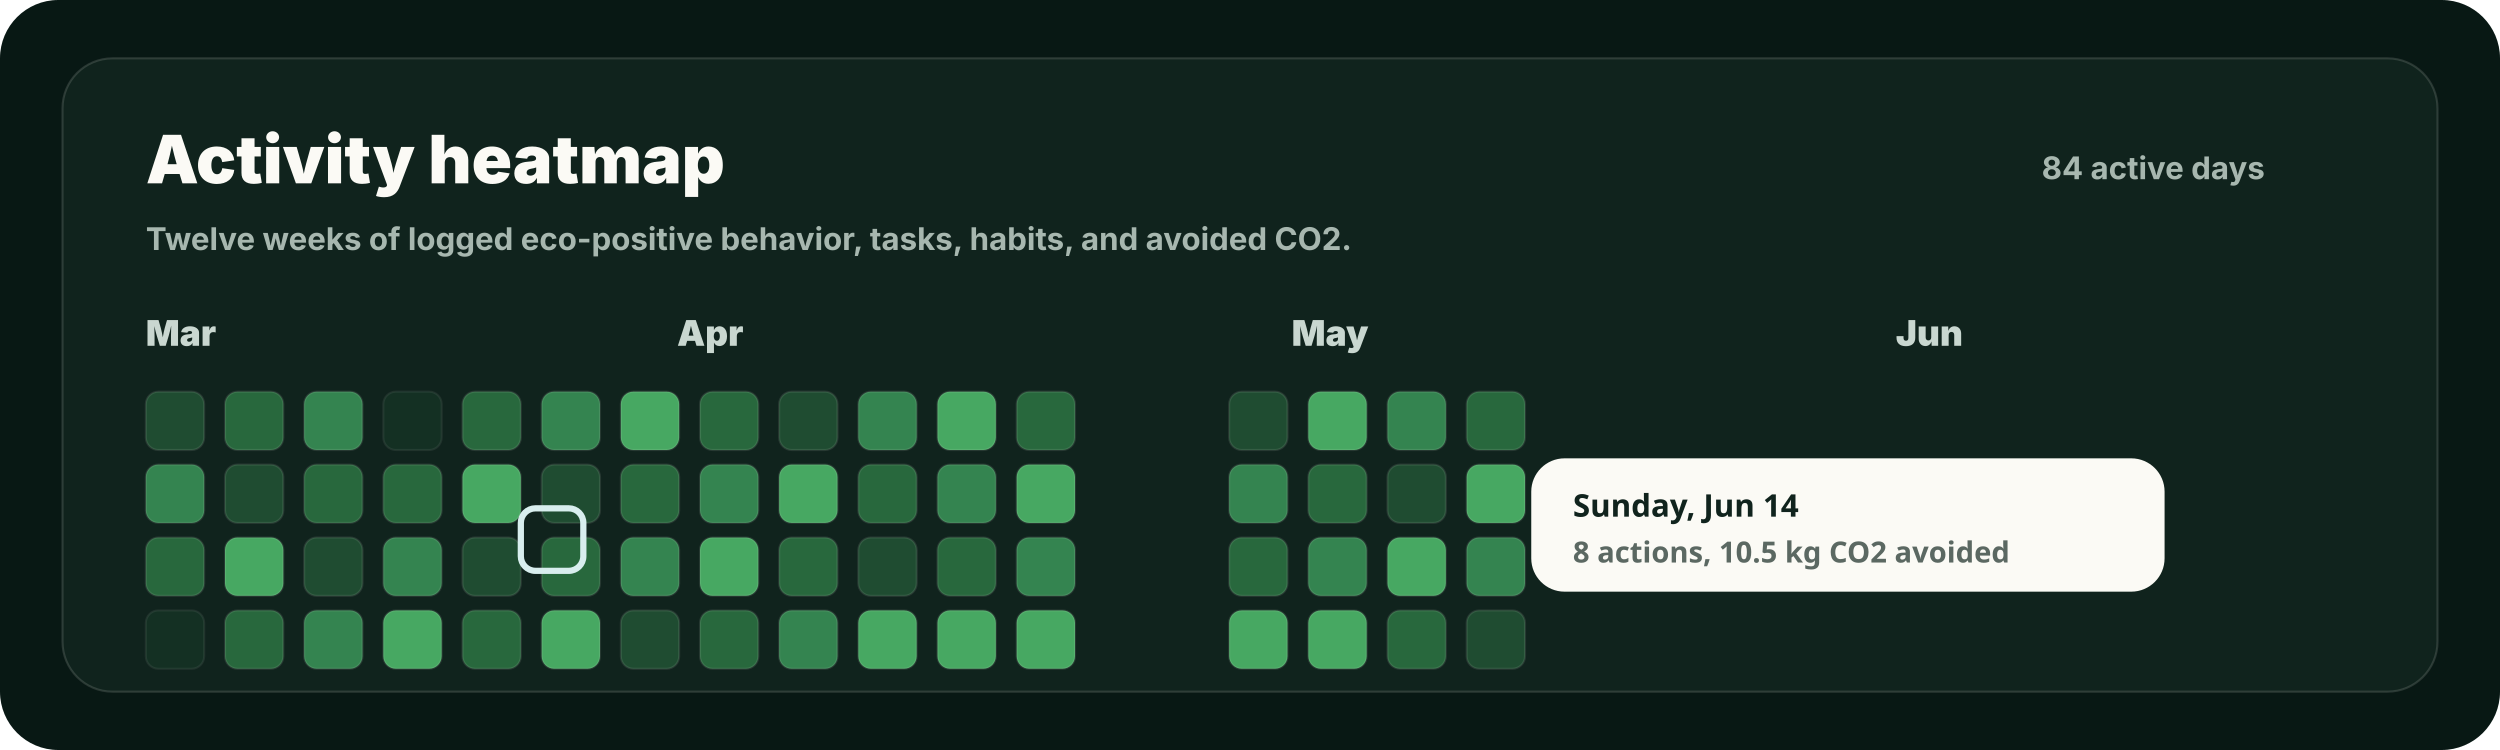
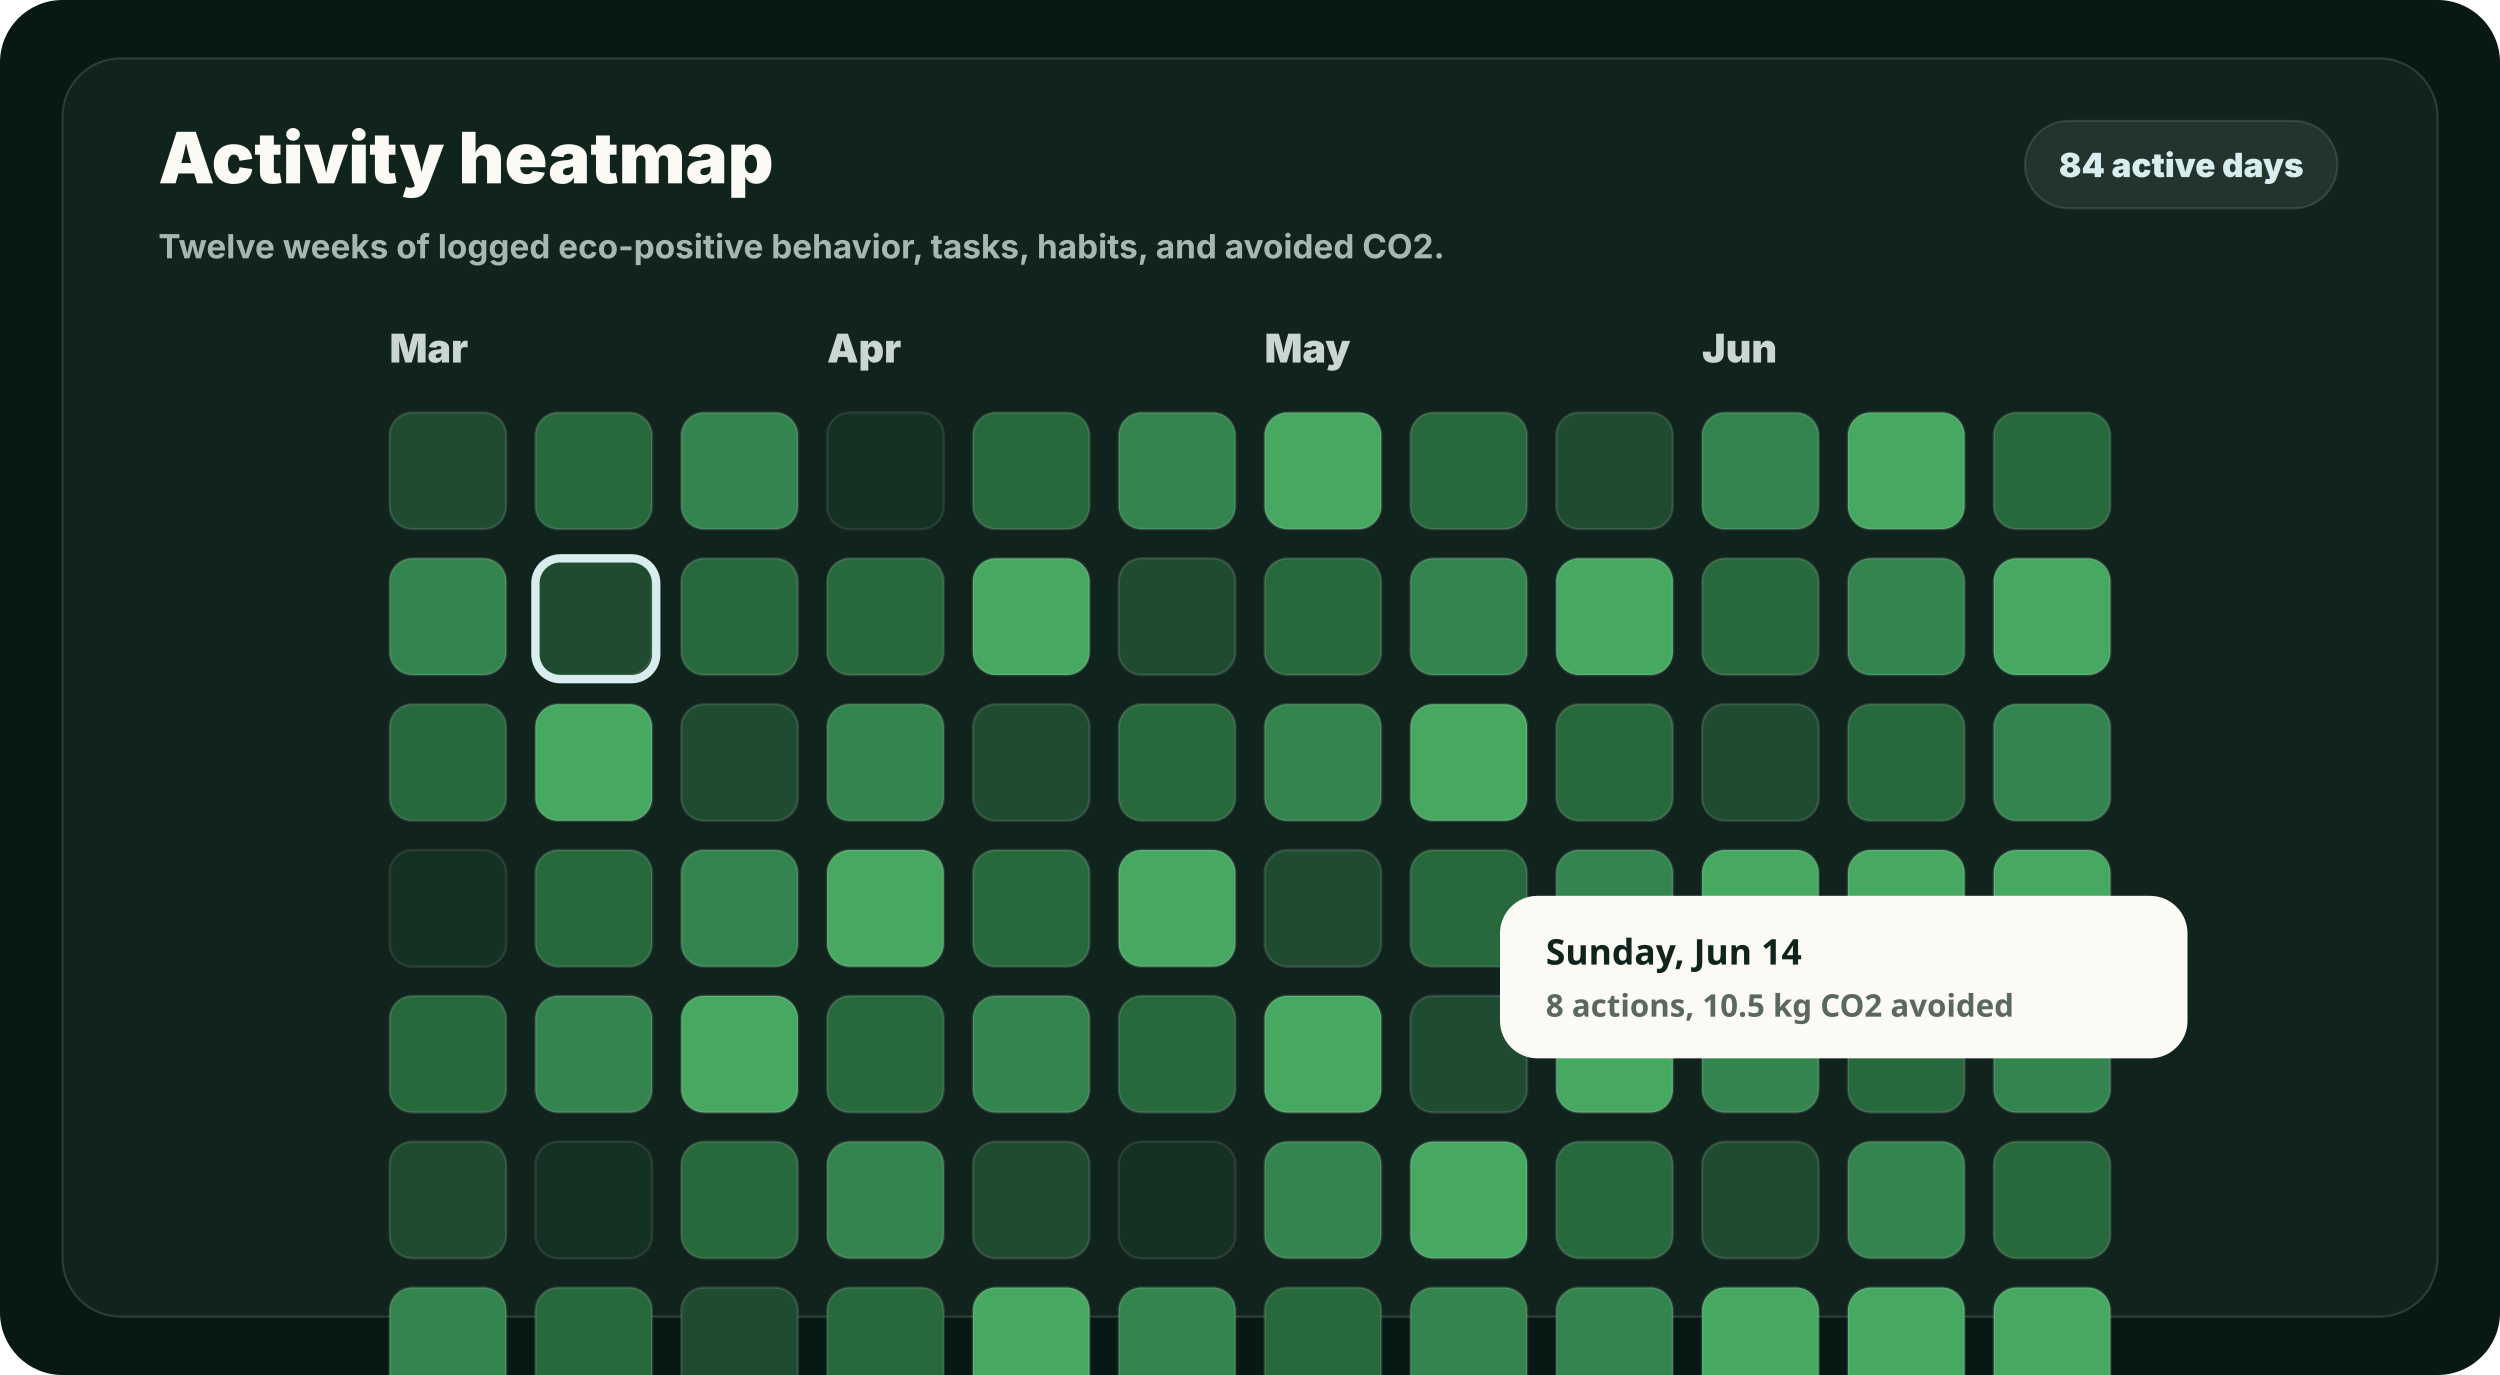
- <svg xmlns="http://www.w3.org/2000/svg" width="1200" height="360" viewBox="0 0 1200 360" role="img" aria-labelledby="title desc">
+ <svg xmlns="http://www.w3.org/2000/svg" width="1200" height="660" viewBox="0 0 1200 660" role="img" aria-labelledby="title desc">
  <style>
    .bg { fill: #081814; }
    .panel { fill: #10231d; stroke: rgba(251,250,245,.14); }
-     .title { font: 900 32px ui-sans-serif, system-ui, -apple-system, Segoe UI, sans-serif; fill: #fbfaf5; }
-     .muted { font: 700 15px ui-sans-serif, system-ui, -apple-system, Segoe UI, sans-serif; fill: #a7b7af; }
-     .month { font: 900 17px ui-sans-serif, system-ui, -apple-system, Segoe UI, sans-serif; fill: #c9d7d0; }
-     .cell { stroke: rgba(251,250,245,.10); stroke-width: 1; animation: breathe 3.2s ease-in-out infinite; }
-     .c0 { fill: #163426; opacity: .72; }
+     .title { font: 900 34px ui-sans-serif, system-ui, -apple-system, Segoe UI, sans-serif; fill: #fbfaf5; }
+     .muted { font: 700 16px ui-sans-serif, system-ui, -apple-system, Segoe UI, sans-serif; fill: #a7b7af; }
+     .badge { font: 900 16px ui-sans-serif, system-ui, -apple-system, Segoe UI, sans-serif; fill: #d8eeee; }
+     .month { font: 900 19px ui-sans-serif, system-ui, -apple-system, Segoe UI, sans-serif; fill: #c9d7d0; }
+     .cell { stroke: rgba(251,250,245,.12); stroke-width: 1.2; animation: breathe 3.2s ease-in-out infinite; transform-box: fill-box; transform-origin: center; }
+     .c0 { fill: #163426; opacity: .78; }
    .c1 { fill: #1f4c31; }
    .c2 { fill: #28683d; }
    .c3 { fill: #348450; }
    .c4 { fill: #47a862; }
-     .w2 .cell { animation-delay: .12s; }
-     .w3 .cell { animation-delay: .24s; }
-     .w4 .cell { animation-delay: .36s; }
-     .w5 .cell { animation-delay: .48s; }
-     .w6 .cell { animation-delay: .60s; }
-     .w7 .cell { animation-delay: .72s; }
-     .w8 .cell { animation-delay: .84s; }
-     .w9 .cell { animation-delay: .96s; }
-     .w10 .cell { animation-delay: 1.08s; }
-     .w11 .cell { animation-delay: 1.20s; }
-     .w12 .cell { animation-delay: 1.32s; }
-     .cursor { animation: scan 5s ease-in-out infinite; }
-     .tooltip { animation: tip 5s ease-in-out infinite; }
-     @keyframes breathe { 0%,100% { filter: saturate(.9); transform: scale(.96); } 50% { filter: saturate(1.3); transform: scale(1); } }
-     @keyframes scan { 0%,12% { transform: translate(0,0); opacity: 0; } 24%,70% { opacity: 1; } 86%,100% { transform: translate(612px,86px); opacity: 0; } }
-     @keyframes tip { 0%,22% { opacity: 0; transform: translateY(8px); } 34%,72% { opacity: 1; transform: translateY(0); } 90%,100% { opacity: 0; transform: translateY(8px); } }
+     .w2 .cell { animation-delay: .08s; }
+     .w3 .cell { animation-delay: .16s; }
+     .w4 .cell { animation-delay: .24s; }
+     .w5 .cell { animation-delay: .32s; }
+     .w6 .cell { animation-delay: .40s; }
+     .w7 .cell { animation-delay: .48s; }
+     .w8 .cell { animation-delay: .56s; }
+     .w9 .cell { animation-delay: .64s; }
+     .w10 .cell { animation-delay: .72s; }
+     .w11 .cell { animation-delay: .80s; }
+     .w12 .cell { animation-delay: .88s; }
+     .cursor { animation: scan 5.4s ease-in-out infinite; }
+     .tooltip { animation: tip 5.4s ease-in-out infinite; }
+     @keyframes breathe { 0%,100% { filter: saturate(.9); transform: scale(.965); } 50% { filter: saturate(1.32); transform: scale(1); } }
+     @keyframes scan { 0%,12% { transform: translate(0,0); opacity: 0; } 24%,72% { opacity: 1; } 88%,100% { transform: translate(630px,280px); opacity: 0; } }
+     @keyframes tip { 0%,22% { opacity: 0; transform: translateY(10px); } 34%,72% { opacity: 1; transform: translateY(0); } 90%,100% { opacity: 0; transform: translateY(10px); } }
  </style>
-   <rect class="bg" width="1200" height="360" rx="28" />
-   <rect class="panel" x="30" y="28" width="1140" height="304" rx="24" />
-   <text x="70" y="88" class="title">Activity heatmap</text>
-   <text x="70" y="120" class="muted">Twelve weeks of logged eco-positive behavior, tasks, habits, and avoided CO2.</text>
-   <text x="980" y="86" class="muted">84 active days</text>
-   <text x="70" y="166" class="month">Mar</text>
-   <text x="325" y="166" class="month">Apr</text>
-   <text x="620" y="166" class="month">May</text>
-   <text x="910" y="166" class="month">Jun</text>
-   <g transform="translate(70 188)">
-     <g class="w1">
-       <rect class="cell c1" x="0" y="0" width="28" height="28" rx="6" />
-       <rect class="cell c3" x="0" y="35" width="28" height="28" rx="6" />
-       <rect class="cell c2" x="0" y="70" width="28" height="28" rx="6" />
-       <rect class="cell c0" x="0" y="105" width="28" height="28" rx="6" />
-     </g>
-     <g class="w2" transform="translate(38 0)">
-       <rect class="cell c2" x="0" y="0" width="28" height="28" rx="6" />
-       <rect class="cell c1" x="0" y="35" width="28" height="28" rx="6" />
-       <rect class="cell c4" x="0" y="70" width="28" height="28" rx="6" />
-       <rect class="cell c2" x="0" y="105" width="28" height="28" rx="6" />
-     </g>
-     <g class="w3" transform="translate(76 0)">
-       <rect class="cell c3" x="0" y="0" width="28" height="28" rx="6" />
-       <rect class="cell c2" x="0" y="35" width="28" height="28" rx="6" />
-       <rect class="cell c1" x="0" y="70" width="28" height="28" rx="6" />
-       <rect class="cell c3" x="0" y="105" width="28" height="28" rx="6" />
-     </g>
-     <g class="w4" transform="translate(114 0)">
-       <rect class="cell c0" x="0" y="0" width="28" height="28" rx="6" />
-       <rect class="cell c2" x="0" y="35" width="28" height="28" rx="6" />
-       <rect class="cell c3" x="0" y="70" width="28" height="28" rx="6" />
-       <rect class="cell c4" x="0" y="105" width="28" height="28" rx="6" />
-     </g>
-     <g class="w5" transform="translate(152 0)">
-       <rect class="cell c2" x="0" y="0" width="28" height="28" rx="6" />
-       <rect class="cell c4" x="0" y="35" width="28" height="28" rx="6" />
-       <rect class="cell c1" x="0" y="70" width="28" height="28" rx="6" />
-       <rect class="cell c2" x="0" y="105" width="28" height="28" rx="6" />
-     </g>
-     <g class="w6" transform="translate(190 0)">
-       <rect class="cell c3" x="0" y="0" width="28" height="28" rx="6" />
-       <rect class="cell c1" x="0" y="35" width="28" height="28" rx="6" />
-       <rect class="cell c2" x="0" y="70" width="28" height="28" rx="6" />
-       <rect class="cell c4" x="0" y="105" width="28" height="28" rx="6" />
-     </g>
-     <g class="w7" transform="translate(228 0)">
-       <rect class="cell c4" x="0" y="0" width="28" height="28" rx="6" />
-       <rect class="cell c2" x="0" y="35" width="28" height="28" rx="6" />
-       <rect class="cell c3" x="0" y="70" width="28" height="28" rx="6" />
-       <rect class="cell c1" x="0" y="105" width="28" height="28" rx="6" />
-     </g>
-     <g class="w8" transform="translate(266 0)">
-       <rect class="cell c2" x="0" y="0" width="28" height="28" rx="6" />
-       <rect class="cell c3" x="0" y="35" width="28" height="28" rx="6" />
-       <rect class="cell c4" x="0" y="70" width="28" height="28" rx="6" />
-       <rect class="cell c2" x="0" y="105" width="28" height="28" rx="6" />
-     </g>
-     <g class="w9" transform="translate(304 0)">
-       <rect class="cell c1" x="0" y="0" width="28" height="28" rx="6" />
-       <rect class="cell c4" x="0" y="35" width="28" height="28" rx="6" />
-       <rect class="cell c2" x="0" y="70" width="28" height="28" rx="6" />
-       <rect class="cell c3" x="0" y="105" width="28" height="28" rx="6" />
-     </g>
-     <g class="w10" transform="translate(342 0)">
-       <rect class="cell c3" x="0" y="0" width="28" height="28" rx="6" />
-       <rect class="cell c2" x="0" y="35" width="28" height="28" rx="6" />
-       <rect class="cell c1" x="0" y="70" width="28" height="28" rx="6" />
-       <rect class="cell c4" x="0" y="105" width="28" height="28" rx="6" />
-     </g>
-     <g class="w11" transform="translate(380 0)">
-       <rect class="cell c4" x="0" y="0" width="28" height="28" rx="6" />
-       <rect class="cell c3" x="0" y="35" width="28" height="28" rx="6" />
-       <rect class="cell c2" x="0" y="70" width="28" height="28" rx="6" />
-       <rect class="cell c4" x="0" y="105" width="28" height="28" rx="6" />
-     </g>
-     <g class="w12" transform="translate(418 0)">
-       <rect class="cell c2" x="0" y="0" width="28" height="28" rx="6" />
-       <rect class="cell c4" x="0" y="35" width="28" height="28" rx="6" />
-       <rect class="cell c3" x="0" y="70" width="28" height="28" rx="6" />
-       <rect class="cell c4" x="0" y="105" width="28" height="28" rx="6" />
-     </g>
-     <g transform="translate(520 0)">
+   <rect class="bg" width="1200" height="660" rx="30" />
+   <rect class="panel" x="30" y="28" width="1140" height="604" rx="28" />
+   <text x="76" y="88" class="title">Activity heatmap</text>
+   <text x="76" y="124" class="muted">Twelve weeks of logged eco-positive behavior, tasks, habits, and avoided CO2.</text>
+   <rect x="972" y="58" width="150" height="42" rx="21" fill="rgba(251,250,245,.08)" stroke="rgba(251,250,245,.12)" />
+   <text x="1047" y="85" text-anchor="middle" class="badge">84 active days</text>
+   <g data-weeks="12" data-days="7">
+     <text x="187" y="174" class="month">Mar</text>
+     <text x="397" y="174" class="month">Apr</text>
+     <text x="607" y="174" class="month">May</text>
+     <text x="817" y="174" class="month">Jun</text>
+     <g id="heatmap-grid" transform="translate(187 198)">
      <g class="w1">
-         <rect class="cell c1" x="0" y="0" width="28" height="28" rx="6" />
-         <rect class="cell c3" x="0" y="35" width="28" height="28" rx="6" />
-         <rect class="cell c2" x="0" y="70" width="28" height="28" rx="6" />
-         <rect class="cell c4" x="0" y="105" width="28" height="28" rx="6" />
+         <rect class="cell c1" x="0" y="0" width="56" height="56" rx="11" />
+         <rect class="cell c3" x="0" y="70" width="56" height="56" rx="11" />
+         <rect class="cell c2" x="0" y="140" width="56" height="56" rx="11" />
+         <rect class="cell c0" x="0" y="210" width="56" height="56" rx="11" />
+         <rect class="cell c2" x="0" y="280" width="56" height="56" rx="11" />
+         <rect class="cell c1" x="0" y="350" width="56" height="56" rx="11" />
+         <rect class="cell c3" x="0" y="420" width="56" height="56" rx="11" />
      </g>
-       <g class="w2" transform="translate(38 0)">
-         <rect class="cell c4" x="0" y="0" width="28" height="28" rx="6" />
-         <rect class="cell c2" x="0" y="35" width="28" height="28" rx="6" />
-         <rect class="cell c3" x="0" y="70" width="28" height="28" rx="6" />
-         <rect class="cell c4" x="0" y="105" width="28" height="28" rx="6" />
+       <g class="w2" transform="translate(70 0)">
+         <rect class="cell c2" x="0" y="0" width="56" height="56" rx="11" />
+         <rect class="cell c1" x="0" y="70" width="56" height="56" rx="11" />
+         <rect class="cell c4" x="0" y="140" width="56" height="56" rx="11" />
+         <rect class="cell c2" x="0" y="210" width="56" height="56" rx="11" />
+         <rect class="cell c3" x="0" y="280" width="56" height="56" rx="11" />
+         <rect class="cell c0" x="0" y="350" width="56" height="56" rx="11" />
+         <rect class="cell c2" x="0" y="420" width="56" height="56" rx="11" />
      </g>
-       <g class="w3" transform="translate(76 0)">
-         <rect class="cell c3" x="0" y="0" width="28" height="28" rx="6" />
-         <rect class="cell c1" x="0" y="35" width="28" height="28" rx="6" />
-         <rect class="cell c4" x="0" y="70" width="28" height="28" rx="6" />
-         <rect class="cell c2" x="0" y="105" width="28" height="28" rx="6" />
+       <g class="w3" transform="translate(140 0)">
+         <rect class="cell c3" x="0" y="0" width="56" height="56" rx="11" />
+         <rect class="cell c2" x="0" y="70" width="56" height="56" rx="11" />
+         <rect class="cell c1" x="0" y="140" width="56" height="56" rx="11" />
+         <rect class="cell c3" x="0" y="210" width="56" height="56" rx="11" />
+         <rect class="cell c4" x="0" y="280" width="56" height="56" rx="11" />
+         <rect class="cell c2" x="0" y="350" width="56" height="56" rx="11" />
+         <rect class="cell c1" x="0" y="420" width="56" height="56" rx="11" />
      </g>
-       <g class="w4" transform="translate(114 0)">
-         <rect class="cell c2" x="0" y="0" width="28" height="28" rx="6" />
-         <rect class="cell c4" x="0" y="35" width="28" height="28" rx="6" />
-         <rect class="cell c3" x="0" y="70" width="28" height="28" rx="6" />
-         <rect class="cell c1" x="0" y="105" width="28" height="28" rx="6" />
+       <g class="w4" transform="translate(210 0)">
+         <rect class="cell c0" x="0" y="0" width="56" height="56" rx="11" />
+         <rect class="cell c2" x="0" y="70" width="56" height="56" rx="11" />
+         <rect class="cell c3" x="0" y="140" width="56" height="56" rx="11" />
+         <rect class="cell c4" x="0" y="210" width="56" height="56" rx="11" />
+         <rect class="cell c2" x="0" y="280" width="56" height="56" rx="11" />
+         <rect class="cell c3" x="0" y="350" width="56" height="56" rx="11" />
+         <rect class="cell c2" x="0" y="420" width="56" height="56" rx="11" />
+       </g>
+       <g class="w5" transform="translate(280 0)">
+         <rect class="cell c2" x="0" y="0" width="56" height="56" rx="11" />
+         <rect class="cell c4" x="0" y="70" width="56" height="56" rx="11" />
+         <rect class="cell c1" x="0" y="140" width="56" height="56" rx="11" />
+         <rect class="cell c2" x="0" y="210" width="56" height="56" rx="11" />
+         <rect class="cell c3" x="0" y="280" width="56" height="56" rx="11" />
+         <rect class="cell c1" x="0" y="350" width="56" height="56" rx="11" />
+         <rect class="cell c4" x="0" y="420" width="56" height="56" rx="11" />
+       </g>
+       <g class="w6" transform="translate(350 0)">
+         <rect class="cell c3" x="0" y="0" width="56" height="56" rx="11" />
+         <rect class="cell c1" x="0" y="70" width="56" height="56" rx="11" />
+         <rect class="cell c2" x="0" y="140" width="56" height="56" rx="11" />
+         <rect class="cell c4" x="0" y="210" width="56" height="56" rx="11" />
+         <rect class="cell c2" x="0" y="280" width="56" height="56" rx="11" />
+         <rect class="cell c0" x="0" y="350" width="56" height="56" rx="11" />
+         <rect class="cell c3" x="0" y="420" width="56" height="56" rx="11" />
+       </g>
+       <g class="w7" transform="translate(420 0)">
+         <rect class="cell c4" x="0" y="0" width="56" height="56" rx="11" />
+         <rect class="cell c2" x="0" y="70" width="56" height="56" rx="11" />
+         <rect class="cell c3" x="0" y="140" width="56" height="56" rx="11" />
+         <rect class="cell c1" x="0" y="210" width="56" height="56" rx="11" />
+         <rect class="cell c4" x="0" y="280" width="56" height="56" rx="11" />
+         <rect class="cell c3" x="0" y="350" width="56" height="56" rx="11" />
+         <rect class="cell c2" x="0" y="420" width="56" height="56" rx="11" />
+       </g>
+       <g class="w8" transform="translate(490 0)">
+         <rect class="cell c2" x="0" y="0" width="56" height="56" rx="11" />
+         <rect class="cell c3" x="0" y="70" width="56" height="56" rx="11" />
+         <rect class="cell c4" x="0" y="140" width="56" height="56" rx="11" />
+         <rect class="cell c2" x="0" y="210" width="56" height="56" rx="11" />
+         <rect class="cell c1" x="0" y="280" width="56" height="56" rx="11" />
+         <rect class="cell c4" x="0" y="350" width="56" height="56" rx="11" />
+         <rect class="cell c3" x="0" y="420" width="56" height="56" rx="11" />
+       </g>
+       <g class="w9" transform="translate(560 0)">
+         <rect class="cell c1" x="0" y="0" width="56" height="56" rx="11" />
+         <rect class="cell c4" x="0" y="70" width="56" height="56" rx="11" />
+         <rect class="cell c2" x="0" y="140" width="56" height="56" rx="11" />
+         <rect class="cell c3" x="0" y="210" width="56" height="56" rx="11" />
+         <rect class="cell c4" x="0" y="280" width="56" height="56" rx="11" />
+         <rect class="cell c2" x="0" y="350" width="56" height="56" rx="11" />
+         <rect class="cell c3" x="0" y="420" width="56" height="56" rx="11" />
+       </g>
+       <g class="w10" transform="translate(630 0)">
+         <rect class="cell c3" x="0" y="0" width="56" height="56" rx="11" />
+         <rect class="cell c2" x="0" y="70" width="56" height="56" rx="11" />
+         <rect class="cell c1" x="0" y="140" width="56" height="56" rx="11" />
+         <rect class="cell c4" x="0" y="210" width="56" height="56" rx="11" />
+         <rect class="cell c3" x="0" y="280" width="56" height="56" rx="11" />
+         <rect class="cell c1" x="0" y="350" width="56" height="56" rx="11" />
+         <rect class="cell c4" x="0" y="420" width="56" height="56" rx="11" />
+       </g>
+       <g class="w11" transform="translate(700 0)">
+         <rect class="cell c4" x="0" y="0" width="56" height="56" rx="11" />
+         <rect class="cell c3" x="0" y="70" width="56" height="56" rx="11" />
+         <rect class="cell c2" x="0" y="140" width="56" height="56" rx="11" />
+         <rect class="cell c4" x="0" y="210" width="56" height="56" rx="11" />
+         <rect class="cell c2" x="0" y="280" width="56" height="56" rx="11" />
+         <rect class="cell c3" x="0" y="350" width="56" height="56" rx="11" />
+         <rect class="cell c4" x="0" y="420" width="56" height="56" rx="11" />
+       </g>
+       <g class="w12" transform="translate(770 0)">
+         <rect class="cell c2" x="0" y="0" width="56" height="56" rx="11" />
+         <rect class="cell c4" x="0" y="70" width="56" height="56" rx="11" />
+         <rect class="cell c3" x="0" y="140" width="56" height="56" rx="11" />
+         <rect class="cell c4" x="0" y="210" width="56" height="56" rx="11" />
+         <rect class="cell c3" x="0" y="280" width="56" height="56" rx="11" />
+         <rect class="cell c2" x="0" y="350" width="56" height="56" rx="11" />
+         <rect class="cell c4" x="0" y="420" width="56" height="56" rx="11" />
      </g>
    </g>
  </g>
-   <g class="cursor" transform="translate(250 244)">
-     <rect x="0" y="0" width="30" height="30" rx="7" fill="none" stroke="#d8eeee" stroke-width="3" />
+   <g class="cursor" transform="translate(257 268)">
+     <rect x="0" y="0" width="58" height="58" rx="12" fill="none" stroke="#d8eeee" stroke-width="4" />
  </g>
-   <g class="tooltip" transform="translate(735 220)">
-     <rect width="304" height="64" rx="16" fill="#fbfaf5" />
-     <text x="20" y="28" font-family="ui-sans-serif, system-ui" font-size="15" font-weight="900" fill="#10231d">Sunday, Jun 14</text>
-     <text x="20" y="50" font-family="ui-sans-serif, system-ui" font-size="14" font-weight="700" fill="#5b6862">8 actions, 10.5 kg CO2 avoided</text>
+   <g class="tooltip" transform="translate(720 430)">
+     <rect width="330" height="78" rx="18" fill="#fbfaf5" />
+     <text x="22" y="33" font-family="ui-sans-serif, system-ui" font-size="17" font-weight="900" fill="#10231d">Sunday, Jun 14</text>
+     <text x="22" y="58" font-family="ui-sans-serif, system-ui" font-size="15" font-weight="700" fill="#5b6862">8 actions, 10.5 kg CO2 avoided</text>
  </g>
</svg>
